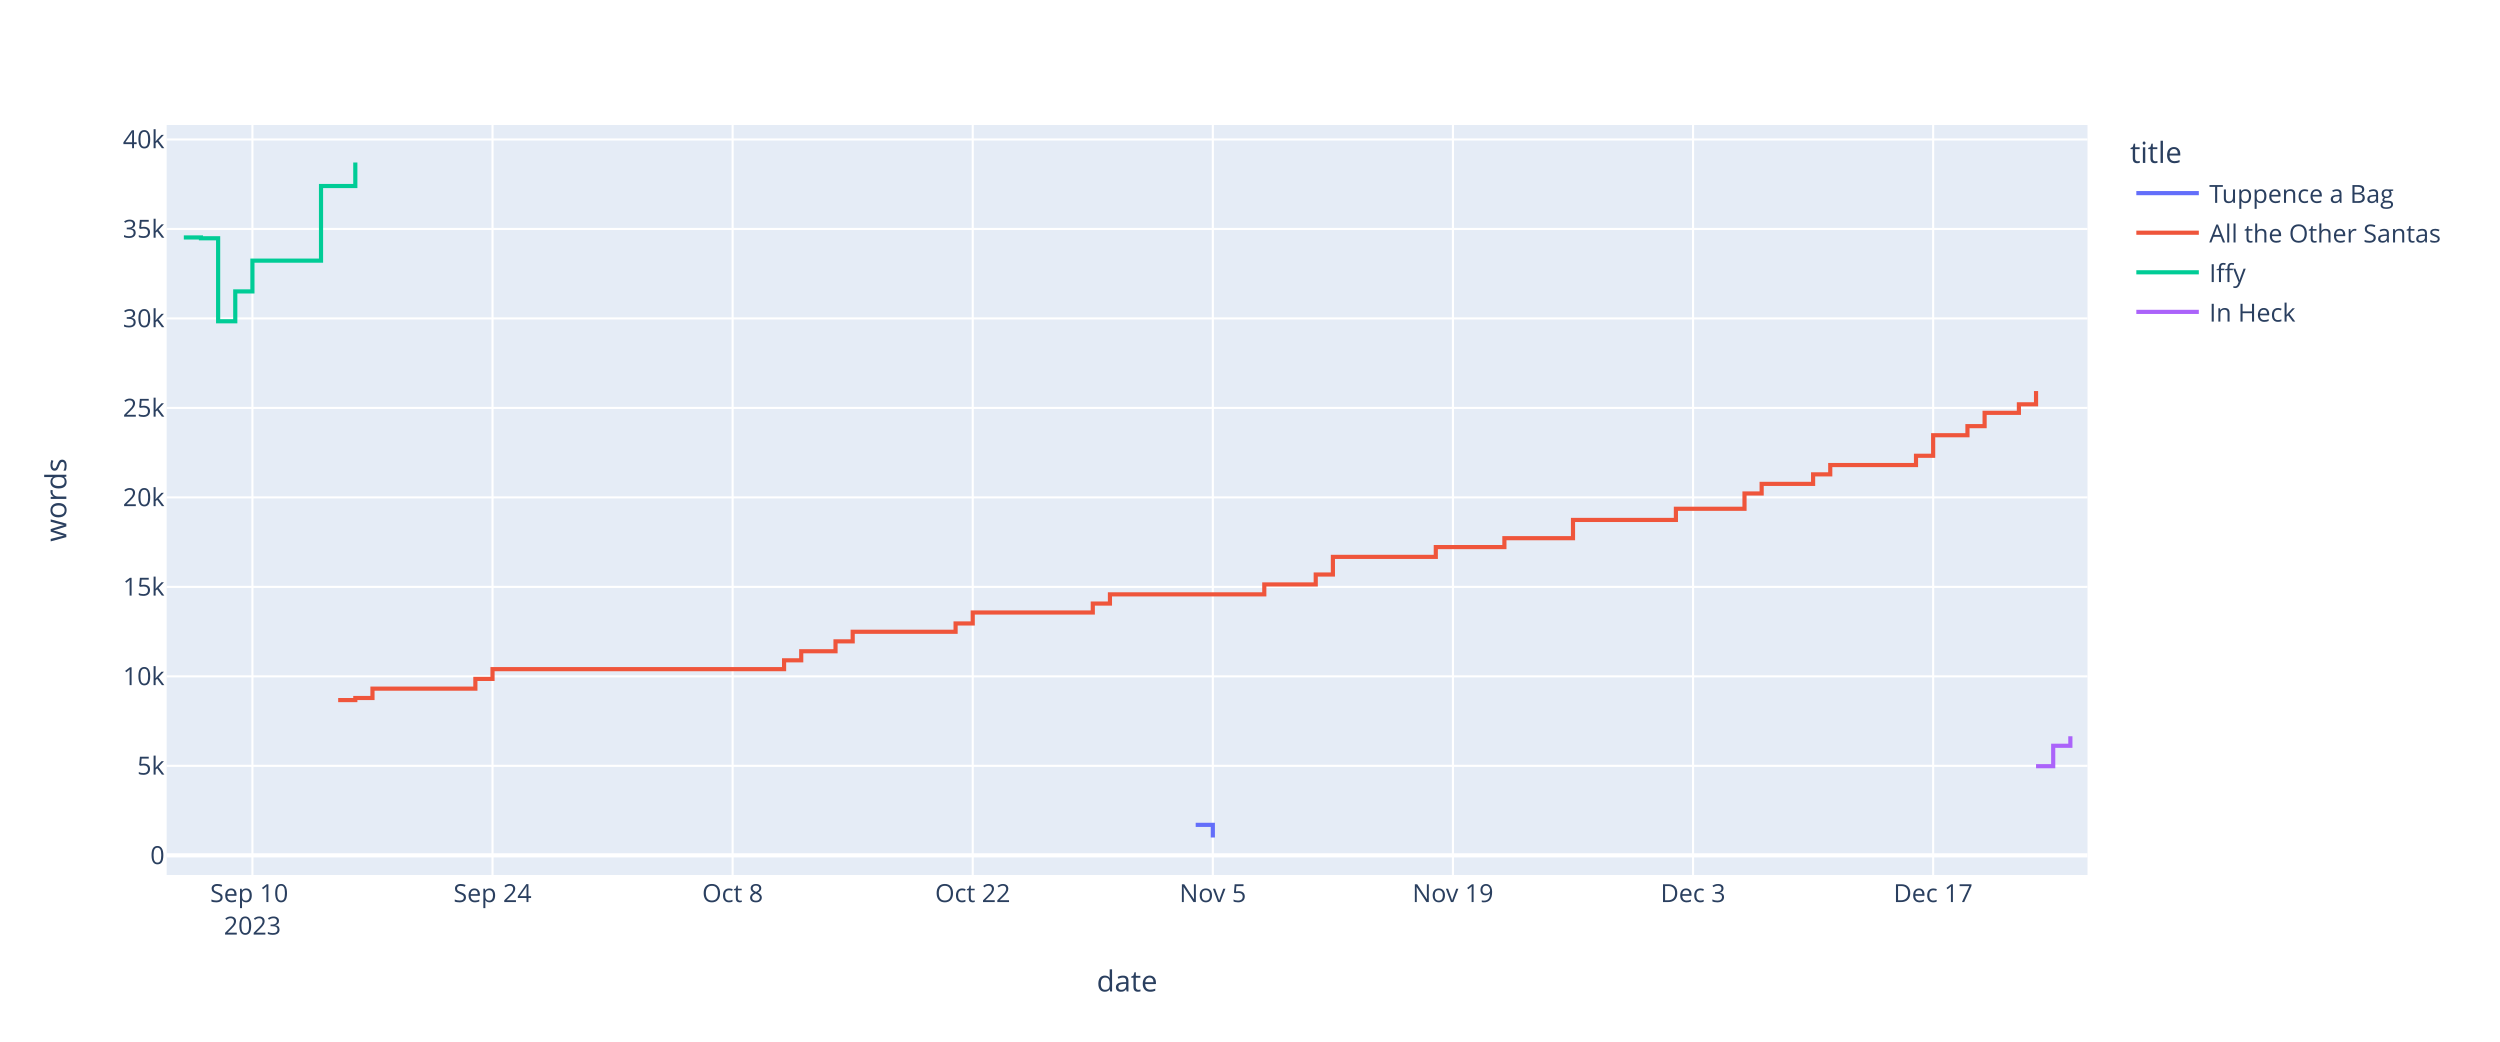
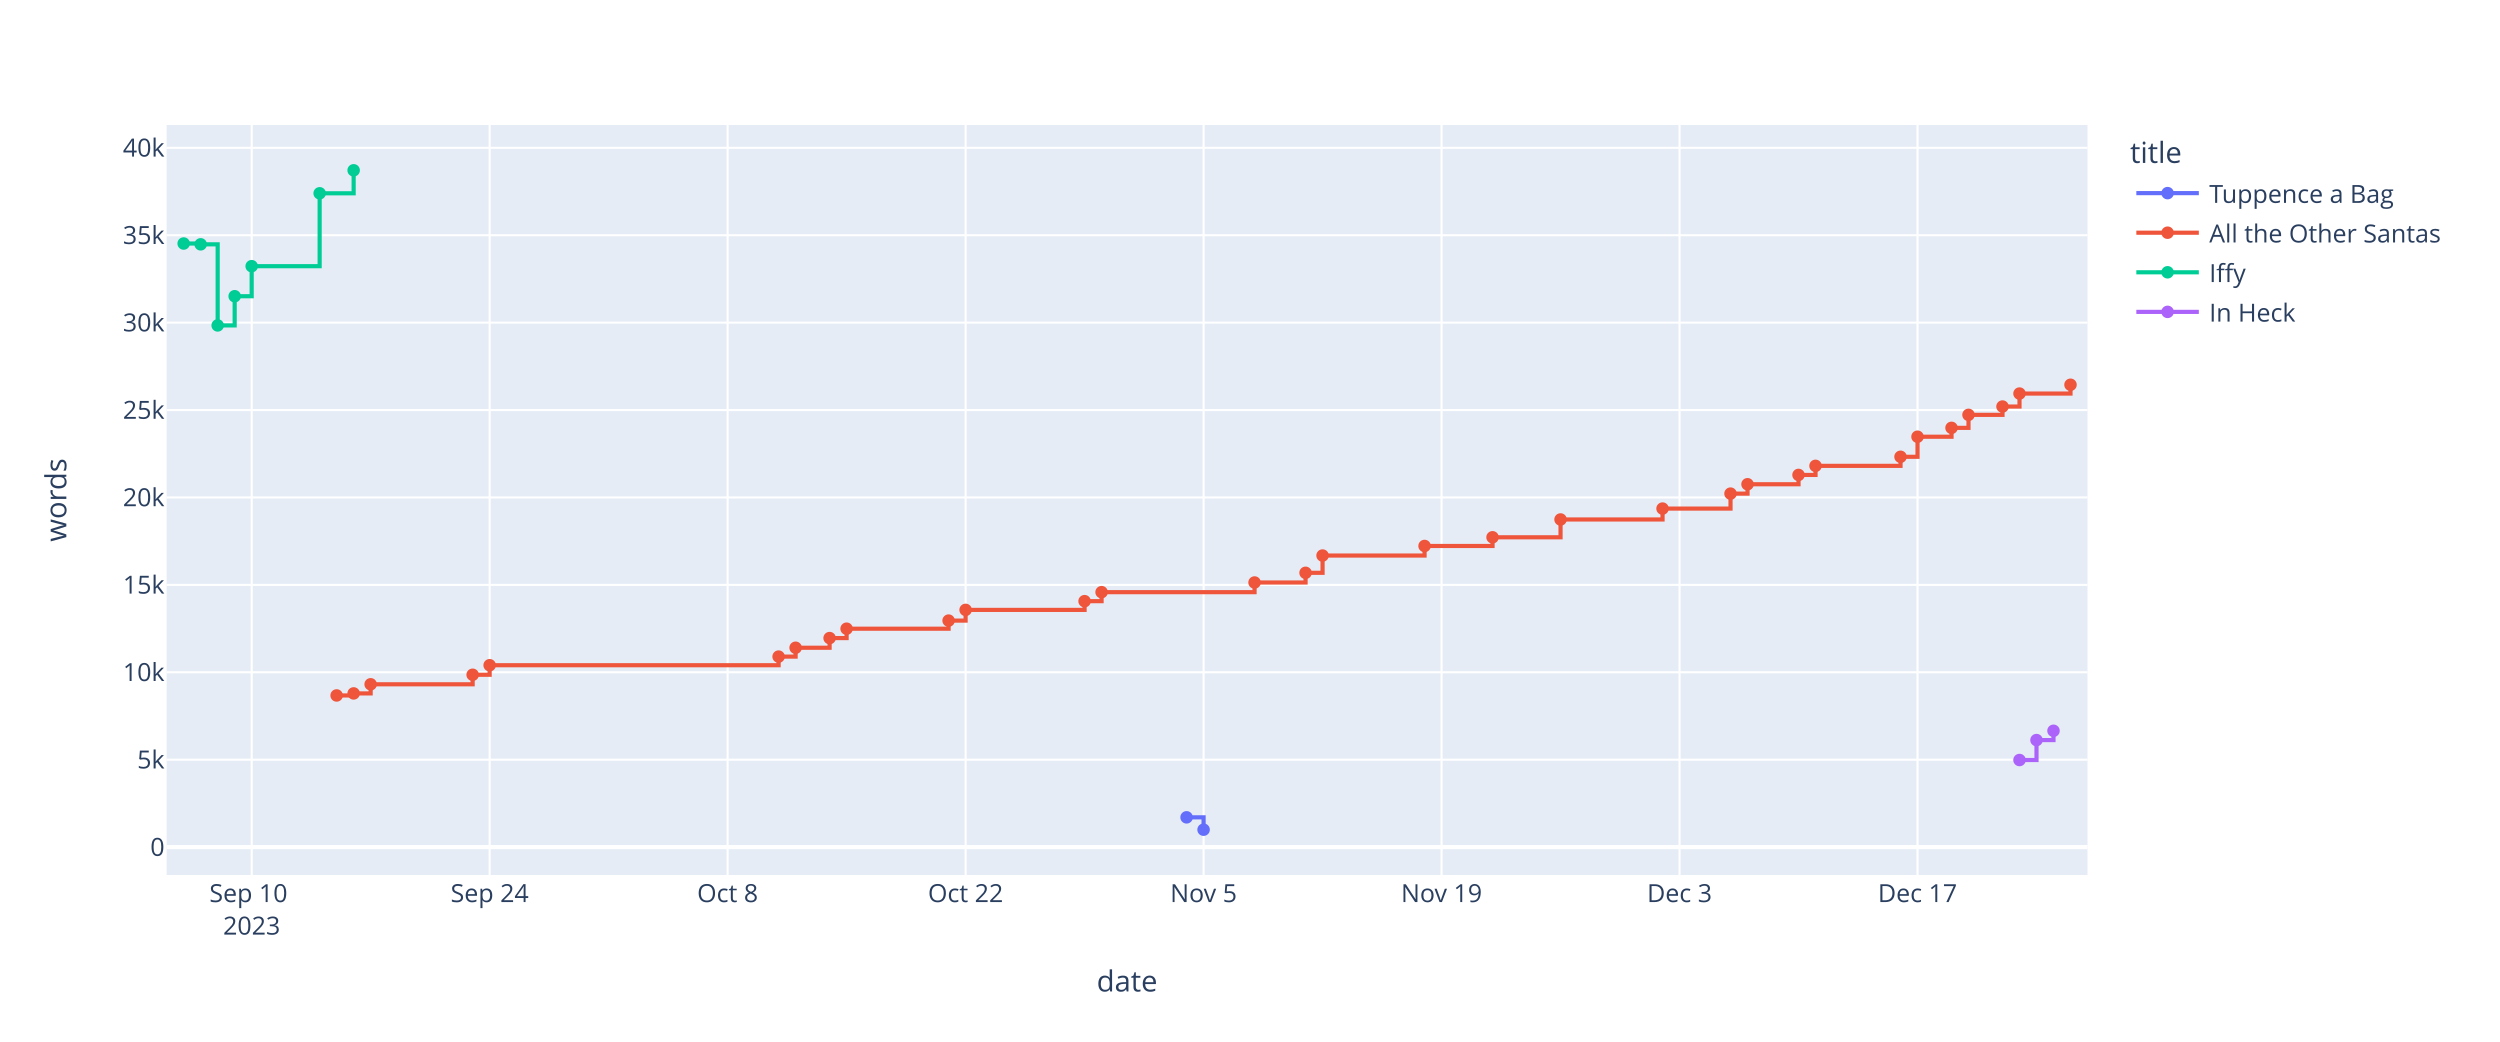
<svg xmlns="http://www.w3.org/2000/svg" class="main-svg" width="1200" height="500" style="" viewBox="0 0 1200 500">
  <rect x="0" y="0" width="1200" height="500" style="fill: rgb(255, 255, 255); fill-opacity: 1;" />
-   <defs id="defs-24fe1c">
+   <defs id="defs-a32a0c">
    <g class="clips">
-       <clipPath id="clip24fe1cxyplot" class="plotclip">
+       <clipPath id="clipa32a0cxyplot" class="plotclip">
        <rect width="922" height="360" />
      </clipPath>
-       <clipPath class="axesclip" id="clip24fe1cx">
+       <clipPath class="axesclip" id="clipa32a0cx">
        <rect x="80" y="0" width="922" height="500" />
      </clipPath>
-       <clipPath class="axesclip" id="clip24fe1cy">
+       <clipPath class="axesclip" id="clipa32a0cy">
        <rect x="0" y="60" width="1200" height="360" />
      </clipPath>
-       <clipPath class="axesclip" id="clip24fe1cxy">
+       <clipPath class="axesclip" id="clipa32a0cxy">
        <rect x="80" y="60" width="922" height="360" />
      </clipPath>
    </g>
    <g class="gradients" />
    <g class="patterns" />
  </defs>
  <g class="bglayer">
    <rect class="bg" x="80" y="60" width="922" height="360" style="fill: rgb(229, 236, 246); fill-opacity: 1; stroke-width: 0;" />
  </g>
  <g class="layer-below">
    <g class="imagelayer" />
    <g class="shapelayer" />
  </g>
  <g class="cartesianlayer">
    <g class="subplot xy">
      <g class="layer-subplot">
        <g class="shapelayer" />
        <g class="imagelayer" />
      </g>
      <g class="minor-gridlayer">
        <g class="x" />
        <g class="y" />
      </g>
      <g class="gridlayer">
        <g class="x">
-           <path class="xgrid crisp" transform="translate(121.16,0)" d="M0,60v360" style="stroke: rgb(255, 255, 255); stroke-opacity: 1; stroke-width: 1px;" />
-           <path class="xgrid crisp" transform="translate(236.41,0)" d="M0,60v360" style="stroke: rgb(255, 255, 255); stroke-opacity: 1; stroke-width: 1px;" />
-           <path class="xgrid crisp" transform="translate(351.66,0)" d="M0,60v360" style="stroke: rgb(255, 255, 255); stroke-opacity: 1; stroke-width: 1px;" />
-           <path class="xgrid crisp" transform="translate(466.91,0)" d="M0,60v360" style="stroke: rgb(255, 255, 255); stroke-opacity: 1; stroke-width: 1px;" />
-           <path class="xgrid crisp" transform="translate(582.16,0)" d="M0,60v360" style="stroke: rgb(255, 255, 255); stroke-opacity: 1; stroke-width: 1px;" />
-           <path class="xgrid crisp" transform="translate(697.41,0)" d="M0,60v360" style="stroke: rgb(255, 255, 255); stroke-opacity: 1; stroke-width: 1px;" />
-           <path class="xgrid crisp" transform="translate(812.66,0)" d="M0,60v360" style="stroke: rgb(255, 255, 255); stroke-opacity: 1; stroke-width: 1px;" />
-           <path class="xgrid crisp" transform="translate(927.91,0)" d="M0,60v360" style="stroke: rgb(255, 255, 255); stroke-opacity: 1; stroke-width: 1px;" />
+           <path class="xgrid crisp" transform="translate(120.8,0)" d="M0,60v360" style="stroke: rgb(255, 255, 255); stroke-opacity: 1; stroke-width: 1px;" />
+           <path class="xgrid crisp" transform="translate(235.03,0)" d="M0,60v360" style="stroke: rgb(255, 255, 255); stroke-opacity: 1; stroke-width: 1px;" />
+           <path class="xgrid crisp" transform="translate(349.26,0)" d="M0,60v360" style="stroke: rgb(255, 255, 255); stroke-opacity: 1; stroke-width: 1px;" />
+           <path class="xgrid crisp" transform="translate(463.49,0)" d="M0,60v360" style="stroke: rgb(255, 255, 255); stroke-opacity: 1; stroke-width: 1px;" />
+           <path class="xgrid crisp" transform="translate(577.72,0)" d="M0,60v360" style="stroke: rgb(255, 255, 255); stroke-opacity: 1; stroke-width: 1px;" />
+           <path class="xgrid crisp" transform="translate(691.95,0)" d="M0,60v360" style="stroke: rgb(255, 255, 255); stroke-opacity: 1; stroke-width: 1px;" />
+           <path class="xgrid crisp" transform="translate(806.18,0)" d="M0,60v360" style="stroke: rgb(255, 255, 255); stroke-opacity: 1; stroke-width: 1px;" />
+           <path class="xgrid crisp" transform="translate(920.41,0)" d="M0,60v360" style="stroke: rgb(255, 255, 255); stroke-opacity: 1; stroke-width: 1px;" />
        </g>
        <g class="y">
-           <path class="ygrid crisp" transform="translate(0,367.6)" d="M80,0h922" style="stroke: rgb(255, 255, 255); stroke-opacity: 1; stroke-width: 1px;" />
-           <path class="ygrid crisp" transform="translate(0,324.65)" d="M80,0h922" style="stroke: rgb(255, 255, 255); stroke-opacity: 1; stroke-width: 1px;" />
-           <path class="ygrid crisp" transform="translate(0,281.7)" d="M80,0h922" style="stroke: rgb(255, 255, 255); stroke-opacity: 1; stroke-width: 1px;" />
-           <path class="ygrid crisp" transform="translate(0,238.75)" d="M80,0h922" style="stroke: rgb(255, 255, 255); stroke-opacity: 1; stroke-width: 1px;" />
-           <path class="ygrid crisp" transform="translate(0,195.8)" d="M80,0h922" style="stroke: rgb(255, 255, 255); stroke-opacity: 1; stroke-width: 1px;" />
-           <path class="ygrid crisp" transform="translate(0,152.85)" d="M80,0h922" style="stroke: rgb(255, 255, 255); stroke-opacity: 1; stroke-width: 1px;" />
-           <path class="ygrid crisp" transform="translate(0,109.9)" d="M80,0h922" style="stroke: rgb(255, 255, 255); stroke-opacity: 1; stroke-width: 1px;" />
-           <path class="ygrid crisp" transform="translate(0,66.94)" d="M80,0h922" style="stroke: rgb(255, 255, 255); stroke-opacity: 1; stroke-width: 1px;" />
+           <path class="ygrid crisp" transform="translate(0,364.65)" d="M80,0h922" style="stroke: rgb(255, 255, 255); stroke-opacity: 1; stroke-width: 1px;" />
+           <path class="ygrid crisp" transform="translate(0,322.69)" d="M80,0h922" style="stroke: rgb(255, 255, 255); stroke-opacity: 1; stroke-width: 1px;" />
+           <path class="ygrid crisp" transform="translate(0,280.74)" d="M80,0h922" style="stroke: rgb(255, 255, 255); stroke-opacity: 1; stroke-width: 1px;" />
+           <path class="ygrid crisp" transform="translate(0,238.78)" d="M80,0h922" style="stroke: rgb(255, 255, 255); stroke-opacity: 1; stroke-width: 1px;" />
+           <path class="ygrid crisp" transform="translate(0,196.82)" d="M80,0h922" style="stroke: rgb(255, 255, 255); stroke-opacity: 1; stroke-width: 1px;" />
+           <path class="ygrid crisp" transform="translate(0,154.86)" d="M80,0h922" style="stroke: rgb(255, 255, 255); stroke-opacity: 1; stroke-width: 1px;" />
+           <path class="ygrid crisp" transform="translate(0,112.91)" d="M80,0h922" style="stroke: rgb(255, 255, 255); stroke-opacity: 1; stroke-width: 1px;" />
+           <path class="ygrid crisp" transform="translate(0,70.95)" d="M80,0h922" style="stroke: rgb(255, 255, 255); stroke-opacity: 1; stroke-width: 1px;" />
        </g>
      </g>
      <g class="zerolinelayer">
-         <path class="yzl zl crisp" transform="translate(0,410.56)" d="M80,0h922" style="stroke: rgb(255, 255, 255); stroke-opacity: 1; stroke-width: 2px;" />
+         <path class="yzl zl crisp" transform="translate(0,406.61)" d="M80,0h922" style="stroke: rgb(255, 255, 255); stroke-opacity: 1; stroke-width: 2px;" />
      </g>
      <path class="xlines-below" />
      <path class="ylines-below" />
      <g class="overlines-below" />
      <g class="xaxislayer-below" />
      <g class="yaxislayer-below" />
      <g class="overaxes-below" />
-       <g class="plot" transform="translate(80,60)" clip-path="url(#clip24fe1cxyplot)">
+       <g class="plot" transform="translate(80,60)" clip-path="url(#clipa32a0cxyplot)">
        <g class="scatterlayer mlayer">
-           <g class="trace scatter trace03e203" style="stroke-miterlimit: 2; opacity: 1;">
+           <g class="trace scatter trace09ae52" style="stroke-miterlimit: 2; opacity: 1;">
            <g class="fills" />
            <g class="errorbars" />
            <g class="lines">
-               <path class="js-line" d="M502.16,342V335.93H493.93" style="vector-effect: non-scaling-stroke; fill: none; stroke: rgb(99, 110, 250); stroke-opacity: 1; stroke-width: 2px; opacity: 1;" />
-             </g>
-             <g class="points" />
+               <path class="js-line" d="M497.72,338.25V332.32H489.56" style="vector-effect: non-scaling-stroke; fill: none; stroke: rgb(99, 110, 250); stroke-opacity: 1; stroke-width: 2px; opacity: 1;" />
+             </g>
+             <g class="points">
+               <path class="point" transform="translate(497.72,338.25)" d="M3,0A3,3 0 1,1 0,-3A3,3 0 0,1 3,0Z" style="opacity: 1; stroke-width: 0px; fill: rgb(99, 110, 250); fill-opacity: 1;" />
+               <path class="point" transform="translate(489.56,332.32)" d="M3,0A3,3 0 1,1 0,-3A3,3 0 0,1 3,0Z" style="opacity: 1; stroke-width: 0px; fill: rgb(99, 110, 250); fill-opacity: 1;" />
+             </g>
            <g class="text" />
          </g>
-           <g class="trace scatter traceb4160e" style="stroke-miterlimit: 2; opacity: 1;">
+           <g class="trace scatter tracea67ad2" style="stroke-miterlimit: 2; opacity: 1;">
            <g class="fills" />
            <g class="errorbars" />
            <g class="lines">
-               <path class="js-line" d="M897.3,127.7V134.07H889.07V138.16H872.61V144.55H864.38V148.91H847.91V158.77H839.68V163.22H798.52V167.69H790.29V172.26H765.59V176.87H757.36V184.21H724.43V189.57H675.04V198.33H642.11V202.6H609.18V207.3H559.79V215.77H551.55V220.53H526.86V225.29H452.77V229.71H444.54V234H386.91V239.26H378.68V243.25H329.29V247.85H321.05V252.6H304.59V256.95H296.36V261.19H156.41V265.88H148.18V270.55H98.79V275.04H90.55V276.04H82.32" style="vector-effect: non-scaling-stroke; fill: none; stroke: rgb(239, 85, 59); stroke-opacity: 1; stroke-width: 2px; opacity: 1;" />
-             </g>
-             <g class="points" />
+               <path class="js-line" d="M913.84,124.69V128.91H889.36V135.14H881.2V139.13H864.88V145.37H856.73V149.63H840.41V159.26H832.25V163.61H791.45V167.97H783.29V172.44H758.81V176.94H750.65V184.12H718.02V189.35H669.06V197.9H636.42V202.07H603.79V206.66H554.83V214.95H546.67V219.6H522.19V224.24H448.76V228.56H440.6V232.75H383.49V237.89H375.33V241.78H326.37V246.28H318.21V250.92H301.89V255.17H293.73V259.31H155.03V263.89H146.87V268.46H97.91V272.84H89.75V273.82H81.59" style="vector-effect: non-scaling-stroke; fill: none; stroke: rgb(239, 85, 59); stroke-opacity: 1; stroke-width: 2px; opacity: 1;" />
+             </g>
+             <g class="points">
+               <path class="point" transform="translate(913.84,124.69)" d="M3,0A3,3 0 1,1 0,-3A3,3 0 0,1 3,0Z" style="opacity: 1; stroke-width: 0px; fill: rgb(239, 85, 59); fill-opacity: 1;" />
+               <path class="point" transform="translate(889.36,128.91)" d="M3,0A3,3 0 1,1 0,-3A3,3 0 0,1 3,0Z" style="opacity: 1; stroke-width: 0px; fill: rgb(239, 85, 59); fill-opacity: 1;" />
+               <path class="point" transform="translate(881.2,135.14)" d="M3,0A3,3 0 1,1 0,-3A3,3 0 0,1 3,0Z" style="opacity: 1; stroke-width: 0px; fill: rgb(239, 85, 59); fill-opacity: 1;" />
+               <path class="point" transform="translate(864.88,139.13)" d="M3,0A3,3 0 1,1 0,-3A3,3 0 0,1 3,0Z" style="opacity: 1; stroke-width: 0px; fill: rgb(239, 85, 59); fill-opacity: 1;" />
+               <path class="point" transform="translate(856.73,145.37)" d="M3,0A3,3 0 1,1 0,-3A3,3 0 0,1 3,0Z" style="opacity: 1; stroke-width: 0px; fill: rgb(239, 85, 59); fill-opacity: 1;" />
+               <path class="point" transform="translate(840.41,149.63)" d="M3,0A3,3 0 1,1 0,-3A3,3 0 0,1 3,0Z" style="opacity: 1; stroke-width: 0px; fill: rgb(239, 85, 59); fill-opacity: 1;" />
+               <path class="point" transform="translate(832.25,159.26)" d="M3,0A3,3 0 1,1 0,-3A3,3 0 0,1 3,0Z" style="opacity: 1; stroke-width: 0px; fill: rgb(239, 85, 59); fill-opacity: 1;" />
+               <path class="point" transform="translate(791.45,163.61)" d="M3,0A3,3 0 1,1 0,-3A3,3 0 0,1 3,0Z" style="opacity: 1; stroke-width: 0px; fill: rgb(239, 85, 59); fill-opacity: 1;" />
+               <path class="point" transform="translate(783.29,167.97)" d="M3,0A3,3 0 1,1 0,-3A3,3 0 0,1 3,0Z" style="opacity: 1; stroke-width: 0px; fill: rgb(239, 85, 59); fill-opacity: 1;" />
+               <path class="point" transform="translate(758.81,172.44)" d="M3,0A3,3 0 1,1 0,-3A3,3 0 0,1 3,0Z" style="opacity: 1; stroke-width: 0px; fill: rgb(239, 85, 59); fill-opacity: 1;" />
+               <path class="point" transform="translate(750.65,176.94)" d="M3,0A3,3 0 1,1 0,-3A3,3 0 0,1 3,0Z" style="opacity: 1; stroke-width: 0px; fill: rgb(239, 85, 59); fill-opacity: 1;" />
+               <path class="point" transform="translate(718.02,184.12)" d="M3,0A3,3 0 1,1 0,-3A3,3 0 0,1 3,0Z" style="opacity: 1; stroke-width: 0px; fill: rgb(239, 85, 59); fill-opacity: 1;" />
+               <path class="point" transform="translate(669.06,189.35)" d="M3,0A3,3 0 1,1 0,-3A3,3 0 0,1 3,0Z" style="opacity: 1; stroke-width: 0px; fill: rgb(239, 85, 59); fill-opacity: 1;" />
+               <path class="point" transform="translate(636.42,197.9)" d="M3,0A3,3 0 1,1 0,-3A3,3 0 0,1 3,0Z" style="opacity: 1; stroke-width: 0px; fill: rgb(239, 85, 59); fill-opacity: 1;" />
+               <path class="point" transform="translate(603.79,202.07)" d="M3,0A3,3 0 1,1 0,-3A3,3 0 0,1 3,0Z" style="opacity: 1; stroke-width: 0px; fill: rgb(239, 85, 59); fill-opacity: 1;" />
+               <path class="point" transform="translate(554.83,206.66)" d="M3,0A3,3 0 1,1 0,-3A3,3 0 0,1 3,0Z" style="opacity: 1; stroke-width: 0px; fill: rgb(239, 85, 59); fill-opacity: 1;" />
+               <path class="point" transform="translate(546.67,214.95)" d="M3,0A3,3 0 1,1 0,-3A3,3 0 0,1 3,0Z" style="opacity: 1; stroke-width: 0px; fill: rgb(239, 85, 59); fill-opacity: 1;" />
+               <path class="point" transform="translate(522.19,219.6)" d="M3,0A3,3 0 1,1 0,-3A3,3 0 0,1 3,0Z" style="opacity: 1; stroke-width: 0px; fill: rgb(239, 85, 59); fill-opacity: 1;" />
+               <path class="point" transform="translate(448.76,224.24)" d="M3,0A3,3 0 1,1 0,-3A3,3 0 0,1 3,0Z" style="opacity: 1; stroke-width: 0px; fill: rgb(239, 85, 59); fill-opacity: 1;" />
+               <path class="point" transform="translate(440.6,228.56)" d="M3,0A3,3 0 1,1 0,-3A3,3 0 0,1 3,0Z" style="opacity: 1; stroke-width: 0px; fill: rgb(239, 85, 59); fill-opacity: 1;" />
+               <path class="point" transform="translate(383.49,232.75)" d="M3,0A3,3 0 1,1 0,-3A3,3 0 0,1 3,0Z" style="opacity: 1; stroke-width: 0px; fill: rgb(239, 85, 59); fill-opacity: 1;" />
+               <path class="point" transform="translate(375.33,237.89)" d="M3,0A3,3 0 1,1 0,-3A3,3 0 0,1 3,0Z" style="opacity: 1; stroke-width: 0px; fill: rgb(239, 85, 59); fill-opacity: 1;" />
+               <path class="point" transform="translate(326.37,241.78)" d="M3,0A3,3 0 1,1 0,-3A3,3 0 0,1 3,0Z" style="opacity: 1; stroke-width: 0px; fill: rgb(239, 85, 59); fill-opacity: 1;" />
+               <path class="point" transform="translate(318.21,246.28)" d="M3,0A3,3 0 1,1 0,-3A3,3 0 0,1 3,0Z" style="opacity: 1; stroke-width: 0px; fill: rgb(239, 85, 59); fill-opacity: 1;" />
+               <path class="point" transform="translate(301.89,250.92)" d="M3,0A3,3 0 1,1 0,-3A3,3 0 0,1 3,0Z" style="opacity: 1; stroke-width: 0px; fill: rgb(239, 85, 59); fill-opacity: 1;" />
+               <path class="point" transform="translate(293.73,255.17)" d="M3,0A3,3 0 1,1 0,-3A3,3 0 0,1 3,0Z" style="opacity: 1; stroke-width: 0px; fill: rgb(239, 85, 59); fill-opacity: 1;" />
+               <path class="point" transform="translate(155.03,259.31)" d="M3,0A3,3 0 1,1 0,-3A3,3 0 0,1 3,0Z" style="opacity: 1; stroke-width: 0px; fill: rgb(239, 85, 59); fill-opacity: 1;" />
+               <path class="point" transform="translate(146.87,263.89)" d="M3,0A3,3 0 1,1 0,-3A3,3 0 0,1 3,0Z" style="opacity: 1; stroke-width: 0px; fill: rgb(239, 85, 59); fill-opacity: 1;" />
+               <path class="point" transform="translate(97.91,268.46)" d="M3,0A3,3 0 1,1 0,-3A3,3 0 0,1 3,0Z" style="opacity: 1; stroke-width: 0px; fill: rgb(239, 85, 59); fill-opacity: 1;" />
+               <path class="point" transform="translate(89.75,272.84)" d="M3,0A3,3 0 1,1 0,-3A3,3 0 0,1 3,0Z" style="opacity: 1; stroke-width: 0px; fill: rgb(239, 85, 59); fill-opacity: 1;" />
+               <path class="point" transform="translate(81.59,273.82)" d="M3,0A3,3 0 1,1 0,-3A3,3 0 0,1 3,0Z" style="opacity: 1; stroke-width: 0px; fill: rgb(239, 85, 59); fill-opacity: 1;" />
+             </g>
            <g class="text" />
          </g>
-           <g class="trace scatter traceb6c855" style="stroke-miterlimit: 2; opacity: 1;">
+           <g class="trace scatter trace9593f7" style="stroke-miterlimit: 2; opacity: 1;">
            <g class="fills" />
            <g class="errorbars" />
            <g class="lines">
-               <path class="js-line" d="M90.55,18V29.29H74.09V65.11H41.16V79.88H32.93V94.21H24.7V54.37H16.46V53.98H8.23" style="vector-effect: non-scaling-stroke; fill: none; stroke: rgb(0, 204, 150); stroke-opacity: 1; stroke-width: 2px; opacity: 1;" />
-             </g>
-             <g class="points" />
+               <path class="js-line" d="M89.75,21.75V32.78H73.43V67.77H40.8V82.19H32.64V96.2H24.48V57.28H16.32V56.89H8.16" style="vector-effect: non-scaling-stroke; fill: none; stroke: rgb(0, 204, 150); stroke-opacity: 1; stroke-width: 2px; opacity: 1;" />
+             </g>
+             <g class="points">
+               <path class="point" transform="translate(89.75,21.75)" d="M3,0A3,3 0 1,1 0,-3A3,3 0 0,1 3,0Z" style="opacity: 1; stroke-width: 0px; fill: rgb(0, 204, 150); fill-opacity: 1;" />
+               <path class="point" transform="translate(73.43,32.78)" d="M3,0A3,3 0 1,1 0,-3A3,3 0 0,1 3,0Z" style="opacity: 1; stroke-width: 0px; fill: rgb(0, 204, 150); fill-opacity: 1;" />
+               <path class="point" transform="translate(40.8,67.77)" d="M3,0A3,3 0 1,1 0,-3A3,3 0 0,1 3,0Z" style="opacity: 1; stroke-width: 0px; fill: rgb(0, 204, 150); fill-opacity: 1;" />
+               <path class="point" transform="translate(32.64,82.19)" d="M3,0A3,3 0 1,1 0,-3A3,3 0 0,1 3,0Z" style="opacity: 1; stroke-width: 0px; fill: rgb(0, 204, 150); fill-opacity: 1;" />
+               <path class="point" transform="translate(24.48,96.2)" d="M3,0A3,3 0 1,1 0,-3A3,3 0 0,1 3,0Z" style="opacity: 1; stroke-width: 0px; fill: rgb(0, 204, 150); fill-opacity: 1;" />
+               <path class="point" transform="translate(16.32,57.28)" d="M3,0A3,3 0 1,1 0,-3A3,3 0 0,1 3,0Z" style="opacity: 1; stroke-width: 0px; fill: rgb(0, 204, 150); fill-opacity: 1;" />
+               <path class="point" transform="translate(8.16,56.89)" d="M3,0A3,3 0 1,1 0,-3A3,3 0 0,1 3,0Z" style="opacity: 1; stroke-width: 0px; fill: rgb(0, 204, 150); fill-opacity: 1;" />
+             </g>
            <g class="text" />
          </g>
-           <g class="trace scatter trace86e91e" style="stroke-miterlimit: 2; opacity: 1;">
+           <g class="trace scatter tracedb3541" style="stroke-miterlimit: 2; opacity: 1;">
            <g class="fills" />
            <g class="errorbars" />
            <g class="lines">
-               <path class="js-line" d="M913.77,293.4V297.97H905.54V307.77H897.3" style="vector-effect: non-scaling-stroke; fill: none; stroke: rgb(171, 99, 250); stroke-opacity: 1; stroke-width: 2px; opacity: 1;" />
-             </g>
-             <g class="points" />
+               <path class="js-line" d="M905.68,290.78V295.24H897.52V304.81H889.36" style="vector-effect: non-scaling-stroke; fill: none; stroke: rgb(171, 99, 250); stroke-opacity: 1; stroke-width: 2px; opacity: 1;" />
+             </g>
+             <g class="points">
+               <path class="point" transform="translate(905.68,290.78)" d="M3,0A3,3 0 1,1 0,-3A3,3 0 0,1 3,0Z" style="opacity: 1; stroke-width: 0px; fill: rgb(171, 99, 250); fill-opacity: 1;" />
+               <path class="point" transform="translate(897.52,295.24)" d="M3,0A3,3 0 1,1 0,-3A3,3 0 0,1 3,0Z" style="opacity: 1; stroke-width: 0px; fill: rgb(171, 99, 250); fill-opacity: 1;" />
+               <path class="point" transform="translate(889.36,304.81)" d="M3,0A3,3 0 1,1 0,-3A3,3 0 0,1 3,0Z" style="opacity: 1; stroke-width: 0px; fill: rgb(171, 99, 250); fill-opacity: 1;" />
+             </g>
            <g class="text" />
          </g>
        </g>
      </g>
      <g class="overplot" />
      <path class="xlines-above crisp" d="M0,0" style="fill: none;" />
      <path class="ylines-above crisp" d="M0,0" style="fill: none;" />
      <g class="overlines-above" />
      <g class="xaxislayer-above">
        <g class="xtick">
-           <text text-anchor="middle" x="0" y="433" transform="translate(121.16,0)" style="font-family: 'Open Sans', verdana, arial, sans-serif; font-size: 12px; fill: rgb(42, 63, 95); fill-opacity: 1; white-space: pre; opacity: 1;">
+           <text text-anchor="middle" x="0" y="433" transform="translate(120.8,0)" style="font-family: 'Open Sans', verdana, arial, sans-serif; font-size: 12px; fill: rgb(42, 63, 95); fill-opacity: 1; white-space: pre; opacity: 1;">
            <tspan class="line" dy="0em" x="0" y="433">Sep 10</tspan>
            <tspan class="line" dy="1.3em" x="0" y="433">2023</tspan>
          </text>
        </g>
        <g class="xtick">
-           <text text-anchor="middle" x="0" y="433" style="font-family: 'Open Sans', verdana, arial, sans-serif; font-size: 12px; fill: rgb(42, 63, 95); fill-opacity: 1; white-space: pre; opacity: 1;" transform="translate(236.41,0)">Sep 24</text>
-         </g>
-         <g class="xtick">
-           <text text-anchor="middle" x="0" y="433" style="font-family: 'Open Sans', verdana, arial, sans-serif; font-size: 12px; fill: rgb(42, 63, 95); fill-opacity: 1; white-space: pre; opacity: 1;" transform="translate(351.66,0)">Oct 8</text>
-         </g>
-         <g class="xtick">
-           <text text-anchor="middle" x="0" y="433" style="font-family: 'Open Sans', verdana, arial, sans-serif; font-size: 12px; fill: rgb(42, 63, 95); fill-opacity: 1; white-space: pre; opacity: 1;" transform="translate(466.91,0)">Oct 22</text>
-         </g>
-         <g class="xtick">
-           <text text-anchor="middle" x="0" y="433" style="font-family: 'Open Sans', verdana, arial, sans-serif; font-size: 12px; fill: rgb(42, 63, 95); fill-opacity: 1; white-space: pre; opacity: 1;" transform="translate(582.16,0)">Nov 5</text>
-         </g>
-         <g class="xtick">
-           <text text-anchor="middle" x="0" y="433" style="font-family: 'Open Sans', verdana, arial, sans-serif; font-size: 12px; fill: rgb(42, 63, 95); fill-opacity: 1; white-space: pre; opacity: 1;" transform="translate(697.41,0)">Nov 19</text>
-         </g>
-         <g class="xtick">
-           <text text-anchor="middle" x="0" y="433" style="font-family: 'Open Sans', verdana, arial, sans-serif; font-size: 12px; fill: rgb(42, 63, 95); fill-opacity: 1; white-space: pre; opacity: 1;" transform="translate(812.66,0)">Dec 3</text>
-         </g>
-         <g class="xtick">
-           <text text-anchor="middle" x="0" y="433" style="font-family: 'Open Sans', verdana, arial, sans-serif; font-size: 12px; fill: rgb(42, 63, 95); fill-opacity: 1; white-space: pre; opacity: 1;" transform="translate(927.91,0)">Dec 17</text>
+           <text text-anchor="middle" x="0" y="433" style="font-family: 'Open Sans', verdana, arial, sans-serif; font-size: 12px; fill: rgb(42, 63, 95); fill-opacity: 1; white-space: pre; opacity: 1;" transform="translate(235.03,0)">Sep 24</text>
+         </g>
+         <g class="xtick">
+           <text text-anchor="middle" x="0" y="433" style="font-family: 'Open Sans', verdana, arial, sans-serif; font-size: 12px; fill: rgb(42, 63, 95); fill-opacity: 1; white-space: pre; opacity: 1;" transform="translate(349.26,0)">Oct 8</text>
+         </g>
+         <g class="xtick">
+           <text text-anchor="middle" x="0" y="433" style="font-family: 'Open Sans', verdana, arial, sans-serif; font-size: 12px; fill: rgb(42, 63, 95); fill-opacity: 1; white-space: pre; opacity: 1;" transform="translate(463.49,0)">Oct 22</text>
+         </g>
+         <g class="xtick">
+           <text text-anchor="middle" x="0" y="433" style="font-family: 'Open Sans', verdana, arial, sans-serif; font-size: 12px; fill: rgb(42, 63, 95); fill-opacity: 1; white-space: pre; opacity: 1;" transform="translate(577.72,0)">Nov 5</text>
+         </g>
+         <g class="xtick">
+           <text text-anchor="middle" x="0" y="433" style="font-family: 'Open Sans', verdana, arial, sans-serif; font-size: 12px; fill: rgb(42, 63, 95); fill-opacity: 1; white-space: pre; opacity: 1;" transform="translate(691.95,0)">Nov 19</text>
+         </g>
+         <g class="xtick">
+           <text text-anchor="middle" x="0" y="433" style="font-family: 'Open Sans', verdana, arial, sans-serif; font-size: 12px; fill: rgb(42, 63, 95); fill-opacity: 1; white-space: pre; opacity: 1;" transform="translate(806.18,0)">Dec 3</text>
+         </g>
+         <g class="xtick">
+           <text text-anchor="middle" x="0" y="433" style="font-family: 'Open Sans', verdana, arial, sans-serif; font-size: 12px; fill: rgb(42, 63, 95); fill-opacity: 1; white-space: pre; opacity: 1;" transform="translate(920.41,0)">Dec 17</text>
        </g>
      </g>
      <g class="yaxislayer-above">
        <g class="ytick">
-           <text text-anchor="end" x="79" y="4.2" transform="translate(0,410.56)" style="font-family: 'Open Sans', verdana, arial, sans-serif; font-size: 12px; fill: rgb(42, 63, 95); fill-opacity: 1; white-space: pre; opacity: 1;">0</text>
-         </g>
-         <g class="ytick">
-           <text text-anchor="end" x="79" y="4.2" style="font-family: 'Open Sans', verdana, arial, sans-serif; font-size: 12px; fill: rgb(42, 63, 95); fill-opacity: 1; white-space: pre; opacity: 1;" transform="translate(0,367.6)">5k</text>
-         </g>
-         <g class="ytick">
-           <text text-anchor="end" x="79" y="4.2" style="font-family: 'Open Sans', verdana, arial, sans-serif; font-size: 12px; fill: rgb(42, 63, 95); fill-opacity: 1; white-space: pre; opacity: 1;" transform="translate(0,324.65)">10k</text>
-         </g>
-         <g class="ytick">
-           <text text-anchor="end" x="79" y="4.2" style="font-family: 'Open Sans', verdana, arial, sans-serif; font-size: 12px; fill: rgb(42, 63, 95); fill-opacity: 1; white-space: pre; opacity: 1;" transform="translate(0,281.7)">15k</text>
-         </g>
-         <g class="ytick">
-           <text text-anchor="end" x="79" y="4.2" style="font-family: 'Open Sans', verdana, arial, sans-serif; font-size: 12px; fill: rgb(42, 63, 95); fill-opacity: 1; white-space: pre; opacity: 1;" transform="translate(0,238.75)">20k</text>
-         </g>
-         <g class="ytick">
-           <text text-anchor="end" x="79" y="4.2" style="font-family: 'Open Sans', verdana, arial, sans-serif; font-size: 12px; fill: rgb(42, 63, 95); fill-opacity: 1; white-space: pre; opacity: 1;" transform="translate(0,195.8)">25k</text>
-         </g>
-         <g class="ytick">
-           <text text-anchor="end" x="79" y="4.2" style="font-family: 'Open Sans', verdana, arial, sans-serif; font-size: 12px; fill: rgb(42, 63, 95); fill-opacity: 1; white-space: pre; opacity: 1;" transform="translate(0,152.85)">30k</text>
-         </g>
-         <g class="ytick">
-           <text text-anchor="end" x="79" y="4.2" style="font-family: 'Open Sans', verdana, arial, sans-serif; font-size: 12px; fill: rgb(42, 63, 95); fill-opacity: 1; white-space: pre; opacity: 1;" transform="translate(0,109.9)">35k</text>
-         </g>
-         <g class="ytick">
-           <text text-anchor="end" x="79" y="4.2" style="font-family: 'Open Sans', verdana, arial, sans-serif; font-size: 12px; fill: rgb(42, 63, 95); fill-opacity: 1; white-space: pre; opacity: 1;" transform="translate(0,66.94)">40k</text>
+           <text text-anchor="end" x="79" y="4.2" transform="translate(0,406.61)" style="font-family: 'Open Sans', verdana, arial, sans-serif; font-size: 12px; fill: rgb(42, 63, 95); fill-opacity: 1; white-space: pre; opacity: 1;">0</text>
+         </g>
+         <g class="ytick">
+           <text text-anchor="end" x="79" y="4.2" style="font-family: 'Open Sans', verdana, arial, sans-serif; font-size: 12px; fill: rgb(42, 63, 95); fill-opacity: 1; white-space: pre; opacity: 1;" transform="translate(0,364.65)">5k</text>
+         </g>
+         <g class="ytick">
+           <text text-anchor="end" x="79" y="4.2" style="font-family: 'Open Sans', verdana, arial, sans-serif; font-size: 12px; fill: rgb(42, 63, 95); fill-opacity: 1; white-space: pre; opacity: 1;" transform="translate(0,322.69)">10k</text>
+         </g>
+         <g class="ytick">
+           <text text-anchor="end" x="79" y="4.2" style="font-family: 'Open Sans', verdana, arial, sans-serif; font-size: 12px; fill: rgb(42, 63, 95); fill-opacity: 1; white-space: pre; opacity: 1;" transform="translate(0,280.74)">15k</text>
+         </g>
+         <g class="ytick">
+           <text text-anchor="end" x="79" y="4.2" style="font-family: 'Open Sans', verdana, arial, sans-serif; font-size: 12px; fill: rgb(42, 63, 95); fill-opacity: 1; white-space: pre; opacity: 1;" transform="translate(0,238.78)">20k</text>
+         </g>
+         <g class="ytick">
+           <text text-anchor="end" x="79" y="4.2" style="font-family: 'Open Sans', verdana, arial, sans-serif; font-size: 12px; fill: rgb(42, 63, 95); fill-opacity: 1; white-space: pre; opacity: 1;" transform="translate(0,196.82)">25k</text>
+         </g>
+         <g class="ytick">
+           <text text-anchor="end" x="79" y="4.2" style="font-family: 'Open Sans', verdana, arial, sans-serif; font-size: 12px; fill: rgb(42, 63, 95); fill-opacity: 1; white-space: pre; opacity: 1;" transform="translate(0,154.86)">30k</text>
+         </g>
+         <g class="ytick">
+           <text text-anchor="end" x="79" y="4.2" style="font-family: 'Open Sans', verdana, arial, sans-serif; font-size: 12px; fill: rgb(42, 63, 95); fill-opacity: 1; white-space: pre; opacity: 1;" transform="translate(0,112.91)">35k</text>
+         </g>
+         <g class="ytick">
+           <text text-anchor="end" x="79" y="4.2" style="font-family: 'Open Sans', verdana, arial, sans-serif; font-size: 12px; fill: rgb(42, 63, 95); fill-opacity: 1; white-space: pre; opacity: 1;" transform="translate(0,70.95)">40k</text>
        </g>
      </g>
      <g class="overaxes-above" />
    </g>
  </g>
  <g class="polarlayer" />
  <g class="smithlayer" />
  <g class="ternarylayer" />
  <g class="geolayer" />
  <g class="funnelarealayer" />
  <g class="pielayer" />
  <g class="iciclelayer" />
  <g class="treemaplayer" />
  <g class="sunburstlayer" />
  <g class="glimages" />
-   <defs id="topdefs-24fe1c">
+   <defs id="topdefs-a32a0c">
    <g class="clips" />
-     <clipPath id="legend24fe1c">
+     <clipPath id="legenda32a0c">
      <rect width="168" height="105" x="0" y="0" />
    </clipPath>
  </defs>
  <g class="layer-above">
    <g class="imagelayer" />
    <g class="shapelayer" />
  </g>
  <g class="infolayer">
    <g class="legend" pointer-events="all" transform="translate(1020.44,60)">
      <rect class="bg" shape-rendering="crispEdges" style="stroke: rgb(68, 68, 68); stroke-opacity: 1; fill: rgb(255, 255, 255); fill-opacity: 1; stroke-width: 0px;" width="168" height="105" x="0" y="0" />
-       <g class="scrollbox" transform="" clip-path="url(#legend24fe1c)">
+       <g class="scrollbox" transform="" clip-path="url(#legenda32a0c)">
        <text class="legendtitletext" text-anchor="start" x="2" y="18.2" style="font-family: 'Open Sans', verdana, arial, sans-serif; font-size: 14px; fill: rgb(42, 63, 95); fill-opacity: 1; white-space: pre;">title</text>
        <g class="groups" transform="">
          <g class="traces" transform="translate(0,32.7)" style="opacity: 1;">
            <text class="legendtext" text-anchor="start" x="40" y="4.68" style="font-family: 'Open Sans', verdana, arial, sans-serif; font-size: 12px; fill: rgb(42, 63, 95); fill-opacity: 1; white-space: pre;">Tuppence a Bag</text>
            <g class="layers" style="opacity: 1;">
              <g class="legendfill" />
              <g class="legendlines">
                <path class="js-line" d="M5,0h30" style="fill: none; stroke: rgb(99, 110, 250); stroke-opacity: 1; stroke-width: 2px;" />
              </g>
              <g class="legendsymbols">
-                 <g class="legendpoints" />
+                 <g class="legendpoints">
+                   <path class="scatterpts" transform="translate(20,0)" d="M3,0A3,3 0 1,1 0,-3A3,3 0 0,1 3,0Z" style="opacity: 1; stroke-width: 0px; fill: rgb(99, 110, 250); fill-opacity: 1;" />
+                 </g>
              </g>
            </g>
            <rect class="legendtoggle" x="0" y="-9.5" width="162.156" height="19" style="fill: rgb(0, 0, 0); fill-opacity: 0;" />
          </g>
        </g>
        <g class="groups" transform="">
          <g class="traces" transform="translate(0,51.7)" style="opacity: 1;">
            <text class="legendtext" text-anchor="start" x="40" y="4.68" style="font-family: 'Open Sans', verdana, arial, sans-serif; font-size: 12px; fill: rgb(42, 63, 95); fill-opacity: 1; white-space: pre;">All the Other Santas</text>
            <g class="layers" style="opacity: 1;">
              <g class="legendfill" />
              <g class="legendlines">
                <path class="js-line" d="M5,0h30" style="fill: none; stroke: rgb(239, 85, 59); stroke-opacity: 1; stroke-width: 2px;" />
              </g>
              <g class="legendsymbols">
-                 <g class="legendpoints" />
+                 <g class="legendpoints">
+                   <path class="scatterpts" transform="translate(20,0)" d="M3,0A3,3 0 1,1 0,-3A3,3 0 0,1 3,0Z" style="opacity: 1; stroke-width: 0px; fill: rgb(239, 85, 59); fill-opacity: 1;" />
+                 </g>
              </g>
            </g>
            <rect class="legendtoggle" x="0" y="-9.5" width="162.156" height="19" style="fill: rgb(0, 0, 0); fill-opacity: 0;" />
          </g>
        </g>
        <g class="groups" transform="">
          <g class="traces" transform="translate(0,70.7)" style="opacity: 1;">
            <text class="legendtext" text-anchor="start" x="40" y="4.68" style="font-family: 'Open Sans', verdana, arial, sans-serif; font-size: 12px; fill: rgb(42, 63, 95); fill-opacity: 1; white-space: pre;">Iffy</text>
            <g class="layers" style="opacity: 1;">
              <g class="legendfill" />
              <g class="legendlines">
                <path class="js-line" d="M5,0h30" style="fill: none; stroke: rgb(0, 204, 150); stroke-opacity: 1; stroke-width: 2px;" />
              </g>
              <g class="legendsymbols">
-                 <g class="legendpoints" />
+                 <g class="legendpoints">
+                   <path class="scatterpts" transform="translate(20,0)" d="M3,0A3,3 0 1,1 0,-3A3,3 0 0,1 3,0Z" style="opacity: 1; stroke-width: 0px; fill: rgb(0, 204, 150); fill-opacity: 1;" />
+                 </g>
              </g>
            </g>
            <rect class="legendtoggle" x="0" y="-9.5" width="162.156" height="19" style="fill: rgb(0, 0, 0); fill-opacity: 0;" />
          </g>
        </g>
        <g class="groups" transform="">
          <g class="traces" transform="translate(0,89.7)" style="opacity: 1;">
            <text class="legendtext" text-anchor="start" x="40" y="4.68" style="font-family: 'Open Sans', verdana, arial, sans-serif; font-size: 12px; fill: rgb(42, 63, 95); fill-opacity: 1; white-space: pre;">In Heck</text>
            <g class="layers" style="opacity: 1;">
              <g class="legendfill" />
              <g class="legendlines">
                <path class="js-line" d="M5,0h30" style="fill: none; stroke: rgb(171, 99, 250); stroke-opacity: 1; stroke-width: 2px;" />
              </g>
              <g class="legendsymbols">
-                 <g class="legendpoints" />
+                 <g class="legendpoints">
+                   <path class="scatterpts" transform="translate(20,0)" d="M3,0A3,3 0 1,1 0,-3A3,3 0 0,1 3,0Z" style="opacity: 1; stroke-width: 0px; fill: rgb(171, 99, 250); fill-opacity: 1;" />
+                 </g>
              </g>
            </g>
            <rect class="legendtoggle" x="0" y="-9.5" width="162.156" height="19" style="fill: rgb(0, 0, 0); fill-opacity: 0;" />
          </g>
        </g>
      </g>
      <rect class="scrollbar" rx="20" ry="3" width="0" height="0" style="fill: rgb(128, 139, 164); fill-opacity: 1;" x="0" y="0" />
    </g>
    <g class="g-gtitle" />
    <g class="g-xtitle">
      <text class="xtitle" x="541" y="475.909" text-anchor="middle" style="font-family: 'Open Sans', verdana, arial, sans-serif; font-size: 14px; fill: rgb(42, 63, 95); opacity: 1; font-weight: normal; white-space: pre;">date</text>
    </g>
    <g class="g-ytitle">
      <text class="ytitle" transform="rotate(-90,31.84063,240)" x="31.841" y="240" text-anchor="middle" style="font-family: 'Open Sans', verdana, arial, sans-serif; font-size: 14px; fill: rgb(42, 63, 95); opacity: 1; font-weight: normal; white-space: pre;">words</text>
    </g>
  </g>
</svg>
